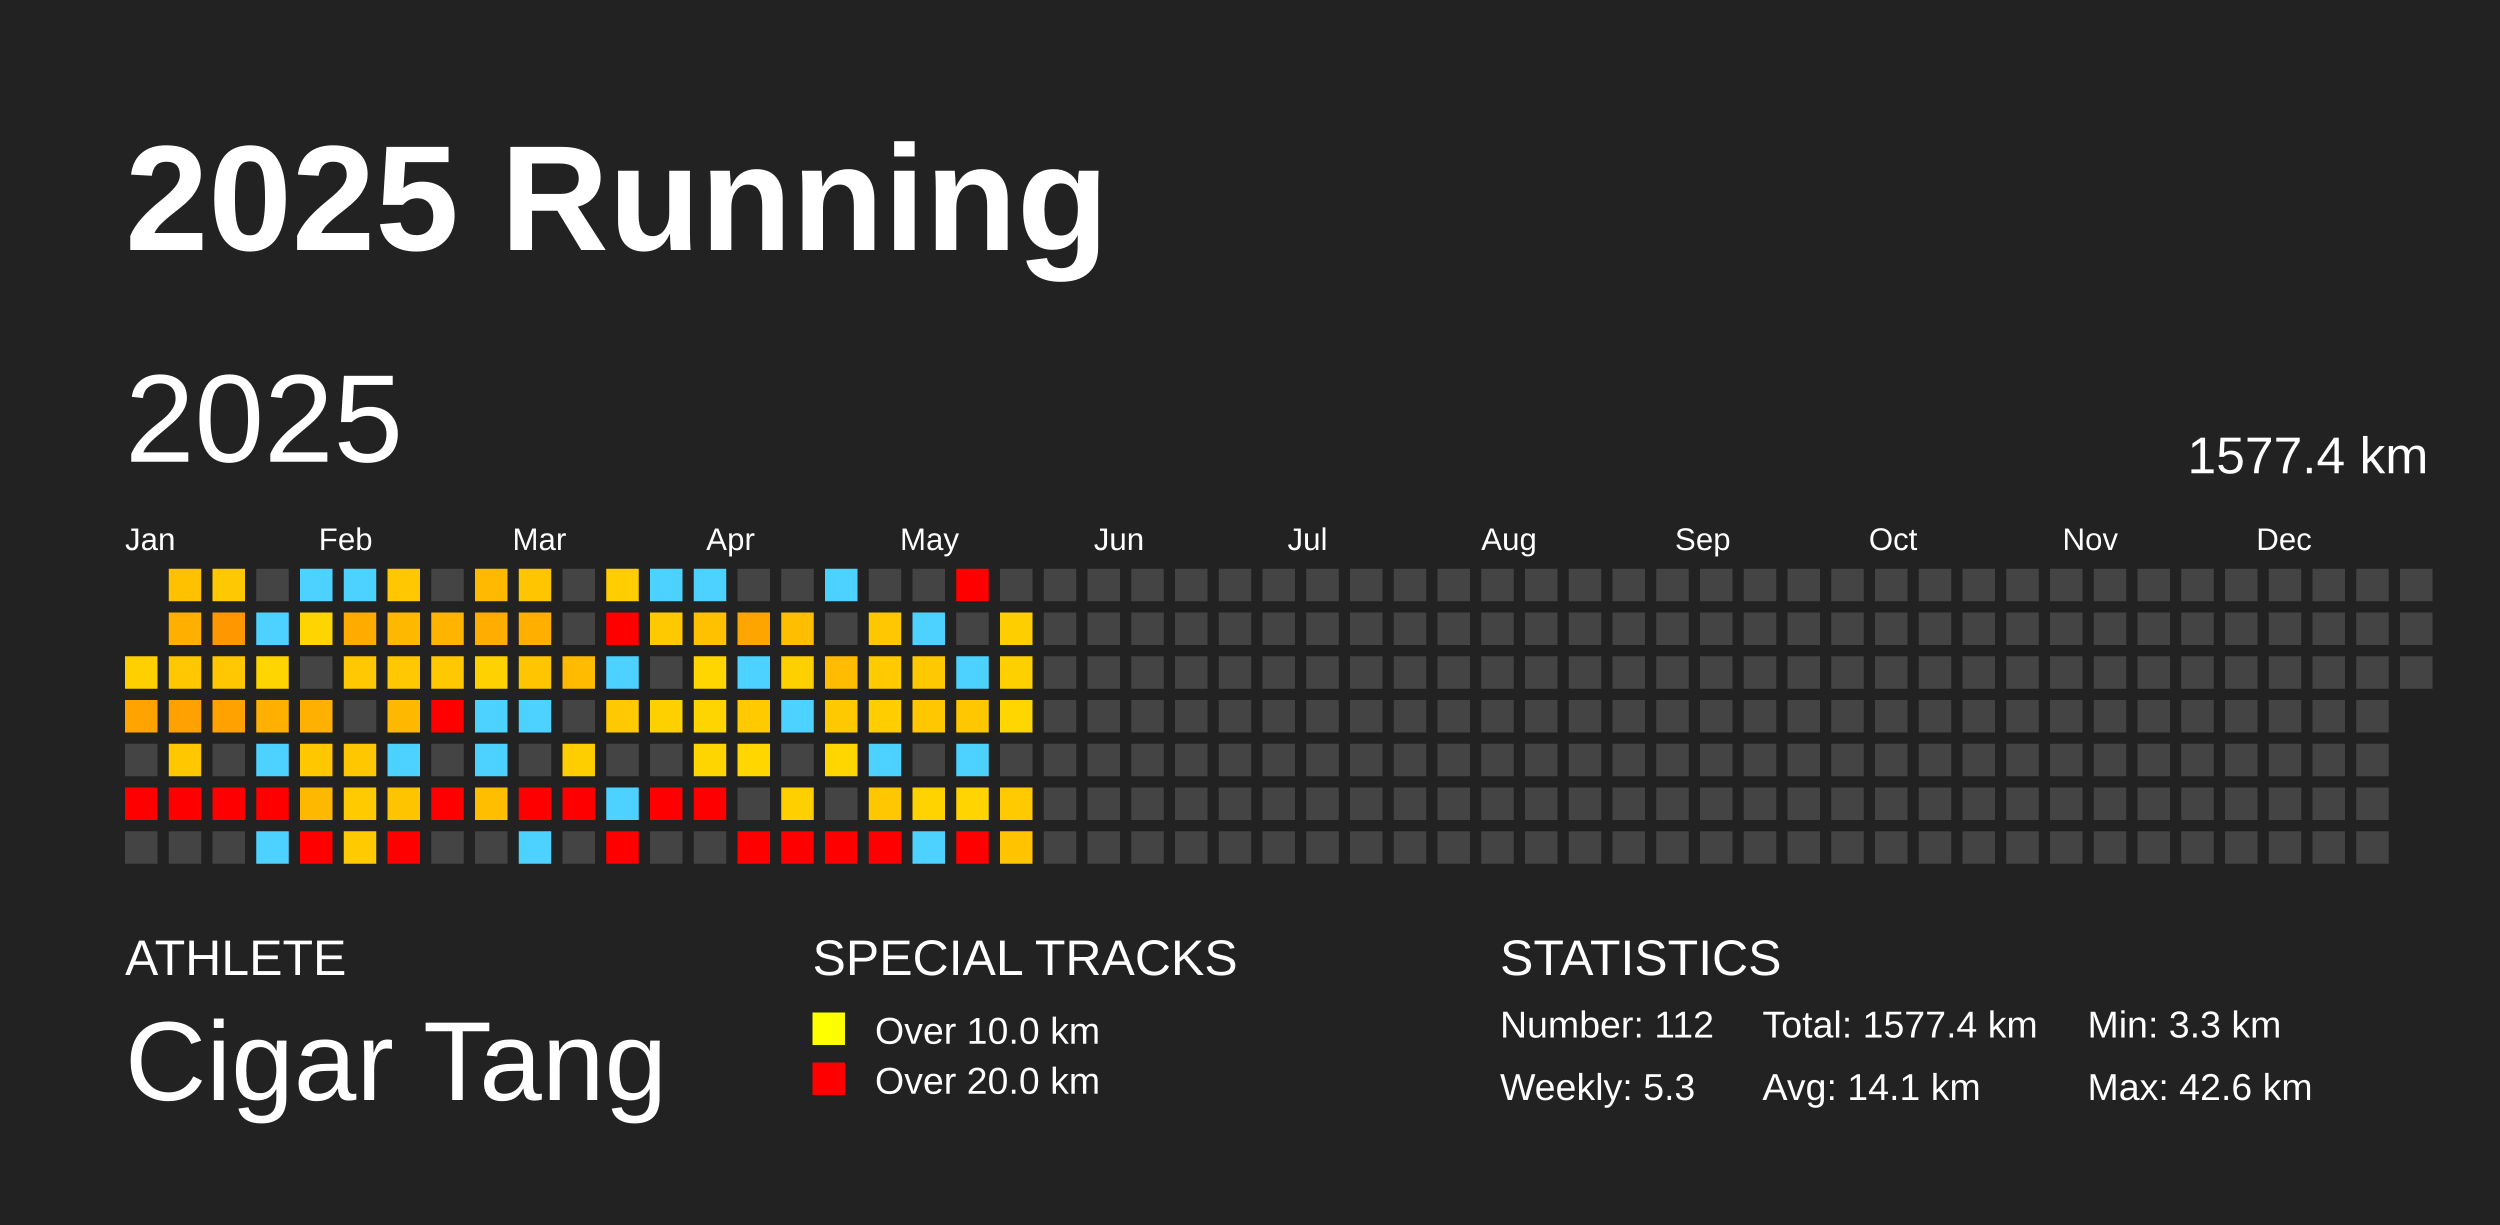
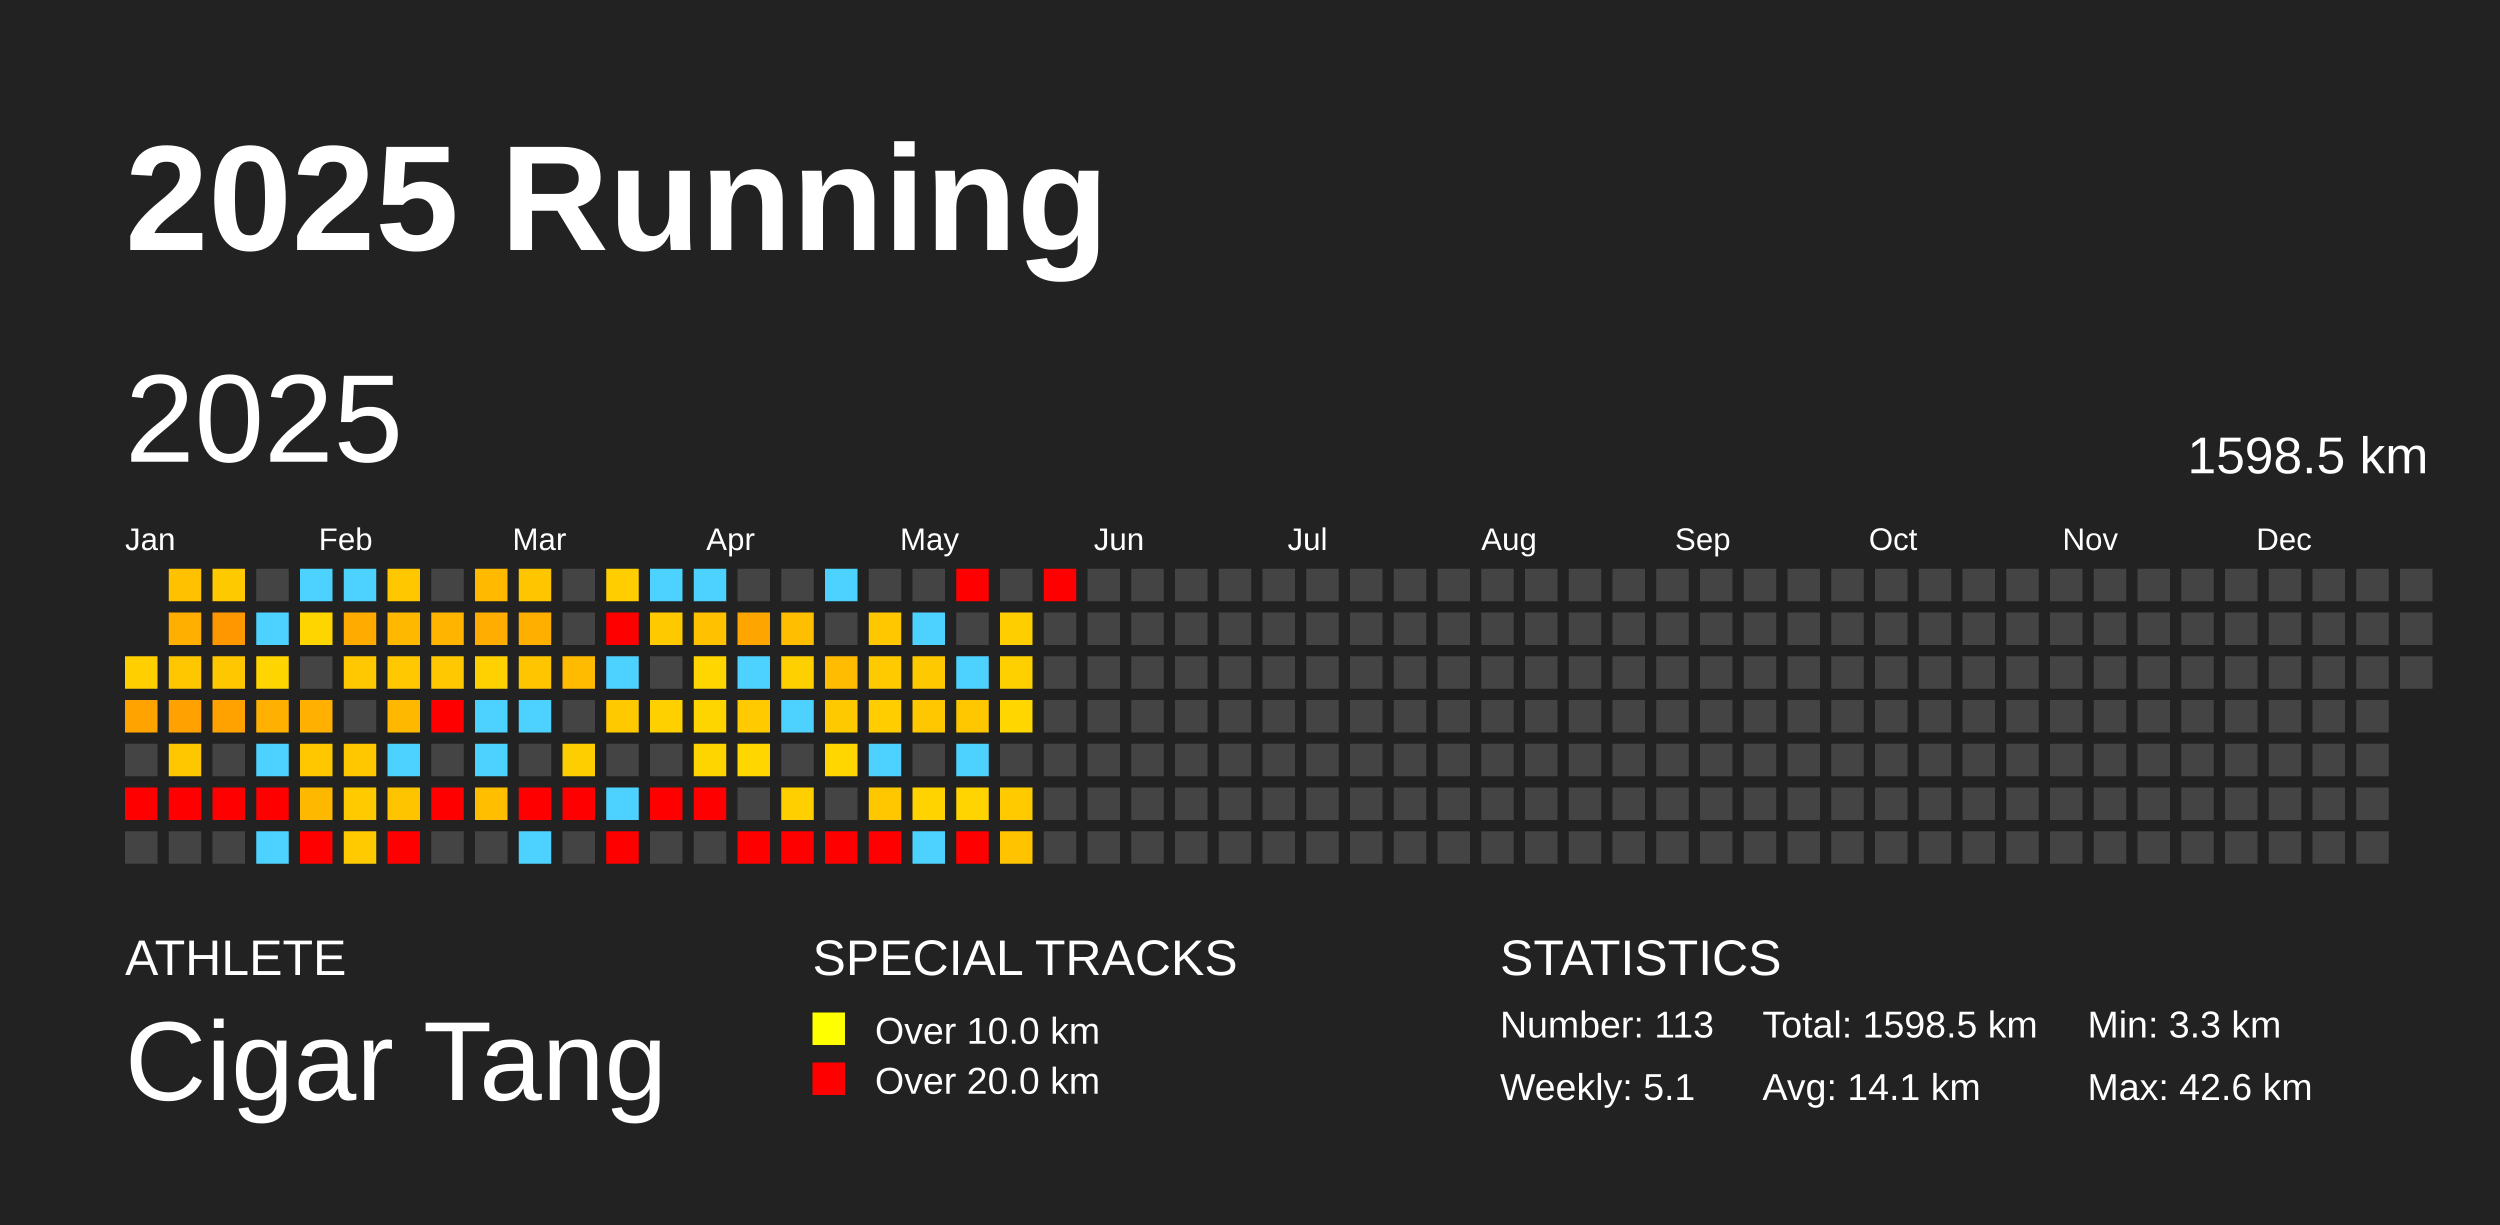
<svg xmlns="http://www.w3.org/2000/svg" baseProfile="full" height="98mm" version="1.1" viewBox="0,0,200,98" width="200mm">
  <defs />
  <rect fill="#222222" height="98" width="200" x="0" y="0" />
  <text fill="#FFFFFF" style="font-size:12px; font-family:Arial; font-weight:bold;" x="10" y="20">2025 Running</text>
  <text fill="#FFFFFF" style="font-size:4px; font-family:Arial" x="10" y="78">ATHLETE</text>
  <text fill="#FFFFFF" style="font-size:9px; font-family:Arial" x="10" y="88">Cigar Tang</text>
  <text fill="#FFFFFF" style="font-size:4px; font-family:Arial" x="65" y="78">SPECIAL TRACKS</text>
  <rect fill="yellow" height="2.6" width="2.6" x="65" y="81" />
  <text fill="#FFFFFF" style="font-size:3px; font-family:Arial" x="70" y="83.5">Over 10.0 km</text>
  <rect fill="red" height="2.6" width="2.6" x="65" y="85" />
  <text fill="#FFFFFF" style="font-size:3px; font-family:Arial" x="70" y="87.5">Over 20.0 km</text>
  <text fill="#FFFFFF" style="font-size:4px; font-family:Arial" x="120" y="78">STATISTICS</text>
-   <text fill="#FFFFFF" style="font-size:3px; font-family:Arial" x="120" y="83">Number: 112</text>
-   <text fill="#FFFFFF" style="font-size:3px; font-family:Arial" x="120" y="88">Weekly: 5.3</text>
-   <text fill="#FFFFFF" style="font-size:3px; font-family:Arial" x="141" y="83">Total: 1577.4 km</text>
+   <text fill="#FFFFFF" style="font-size:3px; font-family:Arial" x="120" y="83">Number: 113</text>
+   <text fill="#FFFFFF" style="font-size:3px; font-family:Arial" x="120" y="88">Weekly: 5.1</text>
+   <text fill="#FFFFFF" style="font-size:3px; font-family:Arial" x="141" y="83">Total: 1598.5 km</text>
  <text fill="#FFFFFF" style="font-size:3px; font-family:Arial" x="141" y="88">Avg: 14.1 km</text>
  <text fill="#FFFFFF" style="font-size:3px; font-family:Arial" x="167" y="83">Min: 3.3 km</text>
  <text fill="#FFFFFF" style="font-size:3px; font-family:Arial" x="167" y="88">Max: 42.6 km</text>
  <text dominant-baseline="hanging" fill="#FFFFFF" style="font-size:10.0px; font-family:Arial;" x="10" y="30">2025</text>
-   <text dominant-baseline="hanging" fill="#FFFFFF" style="font-size:4.125px; font-family:Arial;" x="175" y="35">1577.4 km</text>
+   <text dominant-baseline="hanging" fill="#FFFFFF" style="font-size:4.125px; font-family:Arial;" x="175" y="35">1598.5 km</text>
  <text fill="#FFFFFF" style="font-size:2.5px; font-family:Arial" x="10.0" y="44">Jan</text>
  <text fill="#FFFFFF" style="font-size:2.5px; font-family:Arial" x="25.5" y="44">Feb</text>
  <text fill="#FFFFFF" style="font-size:2.5px; font-family:Arial" x="41.0" y="44">Mar</text>
  <text fill="#FFFFFF" style="font-size:2.5px; font-family:Arial" x="56.5" y="44">Apr</text>
  <text fill="#FFFFFF" style="font-size:2.5px; font-family:Arial" x="72.0" y="44">May</text>
  <text fill="#FFFFFF" style="font-size:2.5px; font-family:Arial" x="87.5" y="44">Jun</text>
  <text fill="#FFFFFF" style="font-size:2.5px; font-family:Arial" x="103.0" y="44">Jul</text>
  <text fill="#FFFFFF" style="font-size:2.5px; font-family:Arial" x="118.5" y="44">Aug</text>
  <text fill="#FFFFFF" style="font-size:2.5px; font-family:Arial" x="134.0" y="44">Sep</text>
  <text fill="#FFFFFF" style="font-size:2.5px; font-family:Arial" x="149.5" y="44">Oct</text>
  <text fill="#FFFFFF" style="font-size:2.5px; font-family:Arial" x="165.0" y="44">Nov</text>
  <text fill="#FFFFFF" style="font-size:2.5px; font-family:Arial" x="180.5" y="44">Dec</text>
  <rect fill="#ffcf00" height="2.6" width="2.6" x="10.0" y="52.5" />
  <rect fill="#ffa300" height="2.6" width="2.6" x="10.0" y="56.0" />
  <rect fill="#444444" height="2.6" width="2.6" x="10.0" y="59.5" />
  <rect fill="red" height="2.6" width="2.6" x="10.0" y="63.0" />
  <rect fill="#444444" height="2.6" width="2.6" x="10.0" y="66.5" />
  <rect fill="#ffc100" height="2.6" width="2.6" x="13.5" y="45.5" />
  <rect fill="#ffaf00" height="2.6" width="2.6" x="13.5" y="49.0" />
  <rect fill="#ffc700" height="2.6" width="2.6" x="13.5" y="52.5" />
  <rect fill="#ffa100" height="2.6" width="2.6" x="13.5" y="56.0" />
  <rect fill="#ffc700" height="2.6" width="2.6" x="13.5" y="59.5" />
  <rect fill="red" height="2.6" width="2.6" x="13.5" y="63.0" />
  <rect fill="#444444" height="2.6" width="2.6" x="13.5" y="66.5" />
  <rect fill="#ffc900" height="2.6" width="2.6" x="17.0" y="45.5" />
  <rect fill="#ff9800" height="2.6" width="2.6" x="17.0" y="49.0" />
  <rect fill="#ffc700" height="2.6" width="2.6" x="17.0" y="52.5" />
  <rect fill="#ffa200" height="2.6" width="2.6" x="17.0" y="56.0" />
  <rect fill="#444444" height="2.6" width="2.6" x="17.0" y="59.5" />
  <rect fill="red" height="2.6" width="2.6" x="17.0" y="63.0" />
  <rect fill="#444444" height="2.6" width="2.6" x="17.0" y="66.5" />
  <rect fill="#444444" height="2.6" width="2.6" x="20.5" y="45.5" />
  <rect fill="#4dd2ff" height="2.6" width="2.6" x="20.5" y="49.0" />
  <rect fill="#ffd500" height="2.6" width="2.6" x="20.5" y="52.5" />
  <rect fill="#ffb000" height="2.6" width="2.6" x="20.5" y="56.0" />
  <rect fill="#4dd2ff" height="2.6" width="2.6" x="20.5" y="59.5" />
  <rect fill="red" height="2.6" width="2.6" x="20.5" y="63.0" />
  <rect fill="#4dd2ff" height="2.6" width="2.6" x="20.5" y="66.5" />
  <rect fill="#4dd2ff" height="2.6" width="2.6" x="24.0" y="45.5" />
  <rect fill="#ffd500" height="2.6" width="2.6" x="24.0" y="49.0" />
  <rect fill="#444444" height="2.6" width="2.6" x="24.0" y="52.5" />
  <rect fill="#ffb000" height="2.6" width="2.6" x="24.0" y="56.0" />
  <rect fill="#ffc700" height="2.6" width="2.6" x="24.0" y="59.5" />
  <rect fill="#ffb800" height="2.6" width="2.6" x="24.0" y="63.0" />
  <rect fill="red" height="2.6" width="2.6" x="24.0" y="66.5" />
  <rect fill="#4dd2ff" height="2.6" width="2.6" x="27.5" y="45.5" />
  <rect fill="#ffab00" height="2.6" width="2.6" x="27.5" y="49.0" />
  <rect fill="#ffc800" height="2.6" width="2.6" x="27.5" y="52.5" />
  <rect fill="#444444" height="2.6" width="2.6" x="27.5" y="56.0" />
  <rect fill="#ffc700" height="2.6" width="2.6" x="27.5" y="59.5" />
  <rect fill="#ffcb00" height="2.6" width="2.6" x="27.5" y="63.0" />
  <rect fill="#ffca00" height="2.6" width="2.6" x="27.5" y="66.5" />
  <rect fill="#ffc700" height="2.6" width="2.6" x="31.0" y="45.5" />
  <rect fill="#ffb800" height="2.6" width="2.6" x="31.0" y="49.0" />
  <rect fill="#ffc800" height="2.6" width="2.6" x="31.0" y="52.5" />
  <rect fill="#ffb800" height="2.6" width="2.6" x="31.0" y="56.0" />
  <rect fill="#4dd2ff" height="2.6" width="2.6" x="31.0" y="59.5" />
  <rect fill="#ffc400" height="2.6" width="2.6" x="31.0" y="63.0" />
  <rect fill="red" height="2.6" width="2.6" x="31.0" y="66.5" />
  <rect fill="#444444" height="2.6" width="2.6" x="34.5" y="45.5" />
  <rect fill="#ffb400" height="2.6" width="2.6" x="34.5" y="49.0" />
  <rect fill="#ffc800" height="2.6" width="2.6" x="34.5" y="52.5" />
  <rect fill="red" height="2.6" width="2.6" x="34.5" y="56.0" />
  <rect fill="#444444" height="2.6" width="2.6" x="34.5" y="59.5" />
  <rect fill="red" height="2.6" width="2.6" x="34.5" y="63.0" />
  <rect fill="#444444" height="2.6" width="2.6" x="34.5" y="66.5" />
  <rect fill="#ffba00" height="2.6" width="2.6" x="38.0" y="45.5" />
  <rect fill="#ffad00" height="2.6" width="2.6" x="38.0" y="49.0" />
  <rect fill="#ffd100" height="2.6" width="2.6" x="38.0" y="52.5" />
  <rect fill="#4dd2ff" height="2.6" width="2.6" x="38.0" y="56.0" />
  <rect fill="#4dd2ff" height="2.6" width="2.6" x="38.0" y="59.5" />
  <rect fill="#ffbe00" height="2.6" width="2.6" x="38.0" y="63.0" />
  <rect fill="#444444" height="2.6" width="2.6" x="38.0" y="66.5" />
  <rect fill="#ffc600" height="2.6" width="2.6" x="41.5" y="45.5" />
  <rect fill="#ffaf00" height="2.6" width="2.6" x="41.5" y="49.0" />
  <rect fill="#ffc600" height="2.6" width="2.6" x="41.5" y="52.5" />
  <rect fill="#4dd2ff" height="2.6" width="2.6" x="41.5" y="56.0" />
  <rect fill="#444444" height="2.6" width="2.6" x="41.5" y="59.5" />
  <rect fill="red" height="2.6" width="2.6" x="41.5" y="63.0" />
  <rect fill="#4dd2ff" height="2.6" width="2.6" x="41.5" y="66.5" />
  <rect fill="#444444" height="2.6" width="2.6" x="45.0" y="45.5" />
  <rect fill="#444444" height="2.6" width="2.6" x="45.0" y="49.0" />
  <rect fill="#ffbb00" height="2.6" width="2.6" x="45.0" y="52.5" />
  <rect fill="#444444" height="2.6" width="2.6" x="45.0" y="56.0" />
  <rect fill="#ffce00" height="2.6" width="2.6" x="45.0" y="59.5" />
  <rect fill="red" height="2.6" width="2.6" x="45.0" y="63.0" />
  <rect fill="#444444" height="2.6" width="2.6" x="45.0" y="66.5" />
  <rect fill="#ffcd00" height="2.6" width="2.6" x="48.5" y="45.5" />
  <rect fill="red" height="2.6" width="2.6" x="48.5" y="49.0" />
  <rect fill="#4dd2ff" height="2.6" width="2.6" x="48.5" y="52.5" />
  <rect fill="#ffc900" height="2.6" width="2.6" x="48.5" y="56.0" />
  <rect fill="#444444" height="2.6" width="2.6" x="48.5" y="59.5" />
  <rect fill="#4dd2ff" height="2.6" width="2.6" x="48.5" y="63.0" />
  <rect fill="red" height="2.6" width="2.6" x="48.5" y="66.5" />
  <rect fill="#4dd2ff" height="2.6" width="2.6" x="52.0" y="45.5" />
  <rect fill="#ffc900" height="2.6" width="2.6" x="52.0" y="49.0" />
  <rect fill="#444444" height="2.6" width="2.6" x="52.0" y="52.5" />
  <rect fill="#ffd000" height="2.6" width="2.6" x="52.0" y="56.0" />
  <rect fill="#444444" height="2.6" width="2.6" x="52.0" y="59.5" />
  <rect fill="red" height="2.6" width="2.6" x="52.0" y="63.0" />
  <rect fill="#444444" height="2.6" width="2.6" x="52.0" y="66.5" />
  <rect fill="#4dd2ff" height="2.6" width="2.6" x="55.5" y="45.5" />
  <rect fill="#ffc100" height="2.6" width="2.6" x="55.5" y="49.0" />
  <rect fill="#ffd600" height="2.6" width="2.6" x="55.5" y="52.5" />
  <rect fill="#ffd500" height="2.6" width="2.6" x="55.5" y="56.0" />
  <rect fill="#ffd500" height="2.6" width="2.6" x="55.5" y="59.5" />
  <rect fill="red" height="2.6" width="2.6" x="55.5" y="63.0" />
  <rect fill="#444444" height="2.6" width="2.6" x="55.5" y="66.5" />
  <rect fill="#444444" height="2.6" width="2.6" x="59.0" y="45.5" />
  <rect fill="#ffa500" height="2.6" width="2.6" x="59.0" y="49.0" />
  <rect fill="#4dd2ff" height="2.6" width="2.6" x="59.0" y="52.5" />
  <rect fill="#ffca00" height="2.6" width="2.6" x="59.0" y="56.0" />
  <rect fill="#ffd600" height="2.6" width="2.6" x="59.0" y="59.5" />
  <rect fill="#444444" height="2.6" width="2.6" x="59.0" y="63.0" />
  <rect fill="red" height="2.6" width="2.6" x="59.0" y="66.5" />
  <rect fill="#444444" height="2.6" width="2.6" x="62.5" y="45.5" />
  <rect fill="#ffbf00" height="2.6" width="2.6" x="62.5" y="49.0" />
  <rect fill="#ffd000" height="2.6" width="2.6" x="62.5" y="52.5" />
  <rect fill="#4dd2ff" height="2.6" width="2.6" x="62.5" y="56.0" />
  <rect fill="#444444" height="2.6" width="2.6" x="62.5" y="59.5" />
  <rect fill="#ffcf00" height="2.6" width="2.6" x="62.5" y="63.0" />
  <rect fill="red" height="2.6" width="2.6" x="62.5" y="66.5" />
  <rect fill="#4dd2ff" height="2.6" width="2.6" x="66.0" y="45.5" />
  <rect fill="#444444" height="2.6" width="2.6" x="66.0" y="49.0" />
  <rect fill="#ffbc00" height="2.6" width="2.6" x="66.0" y="52.5" />
  <rect fill="#ffc900" height="2.6" width="2.6" x="66.0" y="56.0" />
  <rect fill="#ffd600" height="2.6" width="2.6" x="66.0" y="59.5" />
  <rect fill="#444444" height="2.6" width="2.6" x="66.0" y="63.0" />
  <rect fill="red" height="2.6" width="2.6" x="66.0" y="66.5" />
  <rect fill="#444444" height="2.6" width="2.6" x="69.5" y="45.5" />
  <rect fill="#ffc700" height="2.6" width="2.6" x="69.5" y="49.0" />
  <rect fill="#ffca00" height="2.6" width="2.6" x="69.5" y="52.5" />
  <rect fill="#ffcd00" height="2.6" width="2.6" x="69.5" y="56.0" />
  <rect fill="#4dd2ff" height="2.6" width="2.6" x="69.5" y="59.5" />
  <rect fill="#ffc700" height="2.6" width="2.6" x="69.5" y="63.0" />
  <rect fill="red" height="2.6" width="2.6" x="69.5" y="66.5" />
  <rect fill="#444444" height="2.6" width="2.6" x="73.0" y="45.5" />
  <rect fill="#4dd2ff" height="2.6" width="2.6" x="73.0" y="49.0" />
  <rect fill="#ffc900" height="2.6" width="2.6" x="73.0" y="52.5" />
  <rect fill="#ffc700" height="2.6" width="2.6" x="73.0" y="56.0" />
  <rect fill="#444444" height="2.6" width="2.6" x="73.0" y="59.5" />
  <rect fill="#ffd300" height="2.6" width="2.6" x="73.0" y="63.0" />
  <rect fill="#4dd2ff" height="2.6" width="2.6" x="73.0" y="66.5" />
  <rect fill="red" height="2.6" width="2.6" x="76.5" y="45.5" />
  <rect fill="#444444" height="2.6" width="2.6" x="76.5" y="49.0" />
  <rect fill="#4dd2ff" height="2.6" width="2.6" x="76.5" y="52.5" />
  <rect fill="#ffc700" height="2.6" width="2.6" x="76.5" y="56.0" />
  <rect fill="#4dd2ff" height="2.6" width="2.6" x="76.5" y="59.5" />
  <rect fill="#ffd400" height="2.6" width="2.6" x="76.5" y="63.0" />
  <rect fill="red" height="2.6" width="2.6" x="76.5" y="66.5" />
  <rect fill="#444444" height="2.6" width="2.6" x="80.0" y="45.5" />
  <rect fill="#ffce00" height="2.6" width="2.6" x="80.0" y="49.0" />
  <rect fill="#ffd000" height="2.6" width="2.6" x="80.0" y="52.5" />
  <rect fill="#ffd600" height="2.6" width="2.6" x="80.0" y="56.0" />
  <rect fill="#444444" height="2.6" width="2.6" x="80.0" y="59.5" />
  <rect fill="#ffca00" height="2.6" width="2.6" x="80.0" y="63.0" />
  <rect fill="#ffc300" height="2.6" width="2.6" x="80.0" y="66.5" />
-   <rect fill="#444444" height="2.6" width="2.6" x="83.5" y="45.5" />
+   <rect fill="red" height="2.6" width="2.6" x="83.5" y="45.5" />
  <rect fill="#444444" height="2.6" width="2.6" x="83.5" y="49.0" />
  <rect fill="#444444" height="2.6" width="2.6" x="83.5" y="52.5" />
  <rect fill="#444444" height="2.6" width="2.6" x="83.5" y="56.0" />
  <rect fill="#444444" height="2.6" width="2.6" x="83.5" y="59.5" />
  <rect fill="#444444" height="2.6" width="2.6" x="83.5" y="63.0" />
  <rect fill="#444444" height="2.6" width="2.6" x="83.5" y="66.5" />
  <rect fill="#444444" height="2.6" width="2.6" x="87.0" y="45.5" />
  <rect fill="#444444" height="2.6" width="2.6" x="87.0" y="49.0" />
  <rect fill="#444444" height="2.6" width="2.6" x="87.0" y="52.5" />
  <rect fill="#444444" height="2.6" width="2.6" x="87.0" y="56.0" />
  <rect fill="#444444" height="2.6" width="2.6" x="87.0" y="59.5" />
  <rect fill="#444444" height="2.6" width="2.6" x="87.0" y="63.0" />
  <rect fill="#444444" height="2.6" width="2.6" x="87.0" y="66.5" />
  <rect fill="#444444" height="2.6" width="2.6" x="90.5" y="45.5" />
  <rect fill="#444444" height="2.6" width="2.6" x="90.5" y="49.0" />
  <rect fill="#444444" height="2.6" width="2.6" x="90.5" y="52.5" />
  <rect fill="#444444" height="2.6" width="2.6" x="90.5" y="56.0" />
  <rect fill="#444444" height="2.6" width="2.6" x="90.5" y="59.5" />
  <rect fill="#444444" height="2.6" width="2.6" x="90.5" y="63.0" />
  <rect fill="#444444" height="2.6" width="2.6" x="90.5" y="66.5" />
  <rect fill="#444444" height="2.6" width="2.6" x="94.0" y="45.5" />
  <rect fill="#444444" height="2.6" width="2.6" x="94.0" y="49.0" />
  <rect fill="#444444" height="2.6" width="2.6" x="94.0" y="52.5" />
  <rect fill="#444444" height="2.6" width="2.6" x="94.0" y="56.0" />
  <rect fill="#444444" height="2.6" width="2.6" x="94.0" y="59.5" />
  <rect fill="#444444" height="2.6" width="2.6" x="94.0" y="63.0" />
  <rect fill="#444444" height="2.6" width="2.6" x="94.0" y="66.5" />
  <rect fill="#444444" height="2.6" width="2.6" x="97.5" y="45.5" />
  <rect fill="#444444" height="2.6" width="2.6" x="97.5" y="49.0" />
  <rect fill="#444444" height="2.6" width="2.6" x="97.5" y="52.5" />
  <rect fill="#444444" height="2.6" width="2.6" x="97.5" y="56.0" />
  <rect fill="#444444" height="2.6" width="2.6" x="97.5" y="59.5" />
  <rect fill="#444444" height="2.6" width="2.6" x="97.5" y="63.0" />
  <rect fill="#444444" height="2.6" width="2.6" x="97.5" y="66.5" />
  <rect fill="#444444" height="2.6" width="2.6" x="101.0" y="45.5" />
  <rect fill="#444444" height="2.6" width="2.6" x="101.0" y="49.0" />
  <rect fill="#444444" height="2.6" width="2.6" x="101.0" y="52.5" />
  <rect fill="#444444" height="2.6" width="2.6" x="101.0" y="56.0" />
  <rect fill="#444444" height="2.6" width="2.6" x="101.0" y="59.5" />
  <rect fill="#444444" height="2.6" width="2.6" x="101.0" y="63.0" />
  <rect fill="#444444" height="2.6" width="2.6" x="101.0" y="66.5" />
  <rect fill="#444444" height="2.6" width="2.6" x="104.5" y="45.5" />
  <rect fill="#444444" height="2.6" width="2.6" x="104.5" y="49.0" />
  <rect fill="#444444" height="2.6" width="2.6" x="104.5" y="52.5" />
  <rect fill="#444444" height="2.6" width="2.6" x="104.5" y="56.0" />
  <rect fill="#444444" height="2.6" width="2.6" x="104.5" y="59.5" />
  <rect fill="#444444" height="2.6" width="2.6" x="104.5" y="63.0" />
  <rect fill="#444444" height="2.6" width="2.6" x="104.5" y="66.5" />
  <rect fill="#444444" height="2.6" width="2.6" x="108.0" y="45.5" />
  <rect fill="#444444" height="2.6" width="2.6" x="108.0" y="49.0" />
  <rect fill="#444444" height="2.6" width="2.6" x="108.0" y="52.5" />
  <rect fill="#444444" height="2.6" width="2.6" x="108.0" y="56.0" />
  <rect fill="#444444" height="2.6" width="2.6" x="108.0" y="59.5" />
  <rect fill="#444444" height="2.6" width="2.6" x="108.0" y="63.0" />
  <rect fill="#444444" height="2.6" width="2.6" x="108.0" y="66.5" />
  <rect fill="#444444" height="2.6" width="2.6" x="111.5" y="45.5" />
  <rect fill="#444444" height="2.6" width="2.6" x="111.5" y="49.0" />
  <rect fill="#444444" height="2.6" width="2.6" x="111.5" y="52.5" />
  <rect fill="#444444" height="2.6" width="2.6" x="111.5" y="56.0" />
  <rect fill="#444444" height="2.6" width="2.6" x="111.5" y="59.5" />
  <rect fill="#444444" height="2.6" width="2.6" x="111.5" y="63.0" />
  <rect fill="#444444" height="2.6" width="2.6" x="111.5" y="66.5" />
  <rect fill="#444444" height="2.6" width="2.6" x="115.0" y="45.5" />
  <rect fill="#444444" height="2.6" width="2.6" x="115.0" y="49.0" />
  <rect fill="#444444" height="2.6" width="2.6" x="115.0" y="52.5" />
  <rect fill="#444444" height="2.6" width="2.6" x="115.0" y="56.0" />
  <rect fill="#444444" height="2.6" width="2.6" x="115.0" y="59.5" />
  <rect fill="#444444" height="2.6" width="2.6" x="115.0" y="63.0" />
  <rect fill="#444444" height="2.6" width="2.6" x="115.0" y="66.5" />
  <rect fill="#444444" height="2.6" width="2.6" x="118.5" y="45.5" />
  <rect fill="#444444" height="2.6" width="2.6" x="118.5" y="49.0" />
  <rect fill="#444444" height="2.6" width="2.6" x="118.5" y="52.5" />
  <rect fill="#444444" height="2.6" width="2.6" x="118.5" y="56.0" />
  <rect fill="#444444" height="2.6" width="2.6" x="118.5" y="59.5" />
  <rect fill="#444444" height="2.6" width="2.6" x="118.5" y="63.0" />
  <rect fill="#444444" height="2.6" width="2.6" x="118.5" y="66.5" />
  <rect fill="#444444" height="2.6" width="2.6" x="122.0" y="45.5" />
  <rect fill="#444444" height="2.6" width="2.6" x="122.0" y="49.0" />
  <rect fill="#444444" height="2.6" width="2.6" x="122.0" y="52.5" />
  <rect fill="#444444" height="2.6" width="2.6" x="122.0" y="56.0" />
  <rect fill="#444444" height="2.6" width="2.6" x="122.0" y="59.5" />
  <rect fill="#444444" height="2.6" width="2.6" x="122.0" y="63.0" />
  <rect fill="#444444" height="2.6" width="2.6" x="122.0" y="66.5" />
  <rect fill="#444444" height="2.6" width="2.6" x="125.5" y="45.5" />
  <rect fill="#444444" height="2.6" width="2.6" x="125.5" y="49.0" />
  <rect fill="#444444" height="2.6" width="2.6" x="125.5" y="52.5" />
  <rect fill="#444444" height="2.6" width="2.6" x="125.5" y="56.0" />
  <rect fill="#444444" height="2.6" width="2.6" x="125.5" y="59.5" />
  <rect fill="#444444" height="2.6" width="2.6" x="125.5" y="63.0" />
  <rect fill="#444444" height="2.6" width="2.6" x="125.5" y="66.5" />
  <rect fill="#444444" height="2.6" width="2.6" x="129.0" y="45.5" />
  <rect fill="#444444" height="2.6" width="2.6" x="129.0" y="49.0" />
  <rect fill="#444444" height="2.6" width="2.6" x="129.0" y="52.5" />
  <rect fill="#444444" height="2.6" width="2.6" x="129.0" y="56.0" />
  <rect fill="#444444" height="2.6" width="2.6" x="129.0" y="59.5" />
  <rect fill="#444444" height="2.6" width="2.6" x="129.0" y="63.0" />
  <rect fill="#444444" height="2.6" width="2.6" x="129.0" y="66.5" />
  <rect fill="#444444" height="2.6" width="2.6" x="132.5" y="45.5" />
  <rect fill="#444444" height="2.6" width="2.6" x="132.5" y="49.0" />
  <rect fill="#444444" height="2.6" width="2.6" x="132.5" y="52.5" />
  <rect fill="#444444" height="2.6" width="2.6" x="132.5" y="56.0" />
  <rect fill="#444444" height="2.6" width="2.6" x="132.5" y="59.5" />
  <rect fill="#444444" height="2.6" width="2.6" x="132.5" y="63.0" />
  <rect fill="#444444" height="2.6" width="2.6" x="132.5" y="66.5" />
  <rect fill="#444444" height="2.6" width="2.6" x="136.0" y="45.5" />
  <rect fill="#444444" height="2.6" width="2.6" x="136.0" y="49.0" />
  <rect fill="#444444" height="2.6" width="2.6" x="136.0" y="52.5" />
  <rect fill="#444444" height="2.6" width="2.6" x="136.0" y="56.0" />
  <rect fill="#444444" height="2.6" width="2.6" x="136.0" y="59.5" />
  <rect fill="#444444" height="2.6" width="2.6" x="136.0" y="63.0" />
  <rect fill="#444444" height="2.6" width="2.6" x="136.0" y="66.5" />
  <rect fill="#444444" height="2.6" width="2.6" x="139.5" y="45.5" />
  <rect fill="#444444" height="2.6" width="2.6" x="139.5" y="49.0" />
  <rect fill="#444444" height="2.6" width="2.6" x="139.5" y="52.5" />
  <rect fill="#444444" height="2.6" width="2.6" x="139.5" y="56.0" />
  <rect fill="#444444" height="2.6" width="2.6" x="139.5" y="59.5" />
  <rect fill="#444444" height="2.6" width="2.6" x="139.5" y="63.0" />
  <rect fill="#444444" height="2.6" width="2.6" x="139.5" y="66.5" />
  <rect fill="#444444" height="2.6" width="2.6" x="143.0" y="45.5" />
  <rect fill="#444444" height="2.6" width="2.6" x="143.0" y="49.0" />
  <rect fill="#444444" height="2.6" width="2.6" x="143.0" y="52.5" />
  <rect fill="#444444" height="2.6" width="2.6" x="143.0" y="56.0" />
  <rect fill="#444444" height="2.6" width="2.6" x="143.0" y="59.5" />
  <rect fill="#444444" height="2.6" width="2.6" x="143.0" y="63.0" />
  <rect fill="#444444" height="2.6" width="2.6" x="143.0" y="66.5" />
  <rect fill="#444444" height="2.6" width="2.6" x="146.5" y="45.5" />
  <rect fill="#444444" height="2.6" width="2.6" x="146.5" y="49.0" />
  <rect fill="#444444" height="2.6" width="2.6" x="146.5" y="52.5" />
  <rect fill="#444444" height="2.6" width="2.6" x="146.5" y="56.0" />
  <rect fill="#444444" height="2.6" width="2.6" x="146.5" y="59.5" />
  <rect fill="#444444" height="2.6" width="2.6" x="146.5" y="63.0" />
  <rect fill="#444444" height="2.6" width="2.6" x="146.5" y="66.5" />
  <rect fill="#444444" height="2.6" width="2.6" x="150.0" y="45.5" />
  <rect fill="#444444" height="2.6" width="2.6" x="150.0" y="49.0" />
  <rect fill="#444444" height="2.6" width="2.6" x="150.0" y="52.5" />
  <rect fill="#444444" height="2.6" width="2.6" x="150.0" y="56.0" />
  <rect fill="#444444" height="2.6" width="2.6" x="150.0" y="59.5" />
  <rect fill="#444444" height="2.6" width="2.6" x="150.0" y="63.0" />
  <rect fill="#444444" height="2.6" width="2.6" x="150.0" y="66.5" />
  <rect fill="#444444" height="2.6" width="2.6" x="153.5" y="45.5" />
  <rect fill="#444444" height="2.6" width="2.6" x="153.5" y="49.0" />
  <rect fill="#444444" height="2.6" width="2.6" x="153.5" y="52.5" />
  <rect fill="#444444" height="2.6" width="2.6" x="153.5" y="56.0" />
  <rect fill="#444444" height="2.6" width="2.6" x="153.5" y="59.5" />
  <rect fill="#444444" height="2.6" width="2.6" x="153.5" y="63.0" />
  <rect fill="#444444" height="2.6" width="2.6" x="153.5" y="66.5" />
  <rect fill="#444444" height="2.6" width="2.6" x="157.0" y="45.5" />
  <rect fill="#444444" height="2.6" width="2.6" x="157.0" y="49.0" />
  <rect fill="#444444" height="2.6" width="2.6" x="157.0" y="52.5" />
  <rect fill="#444444" height="2.6" width="2.6" x="157.0" y="56.0" />
  <rect fill="#444444" height="2.6" width="2.6" x="157.0" y="59.5" />
  <rect fill="#444444" height="2.6" width="2.6" x="157.0" y="63.0" />
  <rect fill="#444444" height="2.6" width="2.6" x="157.0" y="66.5" />
  <rect fill="#444444" height="2.6" width="2.6" x="160.5" y="45.5" />
  <rect fill="#444444" height="2.6" width="2.6" x="160.5" y="49.0" />
  <rect fill="#444444" height="2.6" width="2.6" x="160.5" y="52.5" />
  <rect fill="#444444" height="2.6" width="2.6" x="160.5" y="56.0" />
  <rect fill="#444444" height="2.6" width="2.6" x="160.5" y="59.5" />
  <rect fill="#444444" height="2.6" width="2.6" x="160.5" y="63.0" />
  <rect fill="#444444" height="2.6" width="2.6" x="160.5" y="66.5" />
  <rect fill="#444444" height="2.6" width="2.6" x="164.0" y="45.5" />
  <rect fill="#444444" height="2.6" width="2.6" x="164.0" y="49.0" />
  <rect fill="#444444" height="2.6" width="2.6" x="164.0" y="52.5" />
  <rect fill="#444444" height="2.6" width="2.6" x="164.0" y="56.0" />
  <rect fill="#444444" height="2.6" width="2.6" x="164.0" y="59.5" />
  <rect fill="#444444" height="2.6" width="2.6" x="164.0" y="63.0" />
  <rect fill="#444444" height="2.6" width="2.6" x="164.0" y="66.5" />
  <rect fill="#444444" height="2.6" width="2.6" x="167.5" y="45.5" />
  <rect fill="#444444" height="2.6" width="2.6" x="167.5" y="49.0" />
  <rect fill="#444444" height="2.6" width="2.6" x="167.5" y="52.5" />
  <rect fill="#444444" height="2.6" width="2.6" x="167.5" y="56.0" />
  <rect fill="#444444" height="2.6" width="2.6" x="167.5" y="59.5" />
  <rect fill="#444444" height="2.6" width="2.6" x="167.5" y="63.0" />
  <rect fill="#444444" height="2.6" width="2.6" x="167.5" y="66.5" />
  <rect fill="#444444" height="2.6" width="2.6" x="171.0" y="45.5" />
  <rect fill="#444444" height="2.6" width="2.6" x="171.0" y="49.0" />
  <rect fill="#444444" height="2.6" width="2.6" x="171.0" y="52.5" />
  <rect fill="#444444" height="2.6" width="2.6" x="171.0" y="56.0" />
  <rect fill="#444444" height="2.6" width="2.6" x="171.0" y="59.5" />
  <rect fill="#444444" height="2.6" width="2.6" x="171.0" y="63.0" />
  <rect fill="#444444" height="2.6" width="2.6" x="171.0" y="66.5" />
  <rect fill="#444444" height="2.6" width="2.6" x="174.5" y="45.5" />
  <rect fill="#444444" height="2.6" width="2.6" x="174.5" y="49.0" />
  <rect fill="#444444" height="2.6" width="2.6" x="174.5" y="52.5" />
  <rect fill="#444444" height="2.6" width="2.6" x="174.5" y="56.0" />
  <rect fill="#444444" height="2.6" width="2.6" x="174.5" y="59.5" />
  <rect fill="#444444" height="2.6" width="2.6" x="174.5" y="63.0" />
  <rect fill="#444444" height="2.6" width="2.6" x="174.5" y="66.5" />
  <rect fill="#444444" height="2.6" width="2.6" x="178.0" y="45.5" />
  <rect fill="#444444" height="2.6" width="2.6" x="178.0" y="49.0" />
  <rect fill="#444444" height="2.6" width="2.6" x="178.0" y="52.5" />
  <rect fill="#444444" height="2.6" width="2.6" x="178.0" y="56.0" />
  <rect fill="#444444" height="2.6" width="2.6" x="178.0" y="59.5" />
  <rect fill="#444444" height="2.6" width="2.6" x="178.0" y="63.0" />
  <rect fill="#444444" height="2.6" width="2.6" x="178.0" y="66.5" />
  <rect fill="#444444" height="2.6" width="2.6" x="181.5" y="45.5" />
  <rect fill="#444444" height="2.6" width="2.6" x="181.5" y="49.0" />
  <rect fill="#444444" height="2.6" width="2.6" x="181.5" y="52.5" />
  <rect fill="#444444" height="2.6" width="2.6" x="181.5" y="56.0" />
  <rect fill="#444444" height="2.6" width="2.6" x="181.5" y="59.5" />
  <rect fill="#444444" height="2.6" width="2.6" x="181.5" y="63.0" />
  <rect fill="#444444" height="2.6" width="2.6" x="181.5" y="66.5" />
  <rect fill="#444444" height="2.6" width="2.6" x="185.0" y="45.5" />
  <rect fill="#444444" height="2.6" width="2.6" x="185.0" y="49.0" />
  <rect fill="#444444" height="2.6" width="2.6" x="185.0" y="52.5" />
  <rect fill="#444444" height="2.6" width="2.6" x="185.0" y="56.0" />
  <rect fill="#444444" height="2.6" width="2.6" x="185.0" y="59.5" />
  <rect fill="#444444" height="2.6" width="2.6" x="185.0" y="63.0" />
  <rect fill="#444444" height="2.6" width="2.6" x="185.0" y="66.5" />
  <rect fill="#444444" height="2.6" width="2.6" x="188.5" y="45.5" />
  <rect fill="#444444" height="2.6" width="2.6" x="188.5" y="49.0" />
  <rect fill="#444444" height="2.6" width="2.6" x="188.5" y="52.5" />
  <rect fill="#444444" height="2.6" width="2.6" x="188.5" y="56.0" />
  <rect fill="#444444" height="2.6" width="2.6" x="188.5" y="59.5" />
  <rect fill="#444444" height="2.6" width="2.6" x="188.5" y="63.0" />
  <rect fill="#444444" height="2.6" width="2.6" x="188.5" y="66.5" />
  <rect fill="#444444" height="2.6" width="2.6" x="192.0" y="45.5" />
  <rect fill="#444444" height="2.6" width="2.6" x="192.0" y="49.0" />
  <rect fill="#444444" height="2.6" width="2.6" x="192.0" y="52.5" />
</svg>
